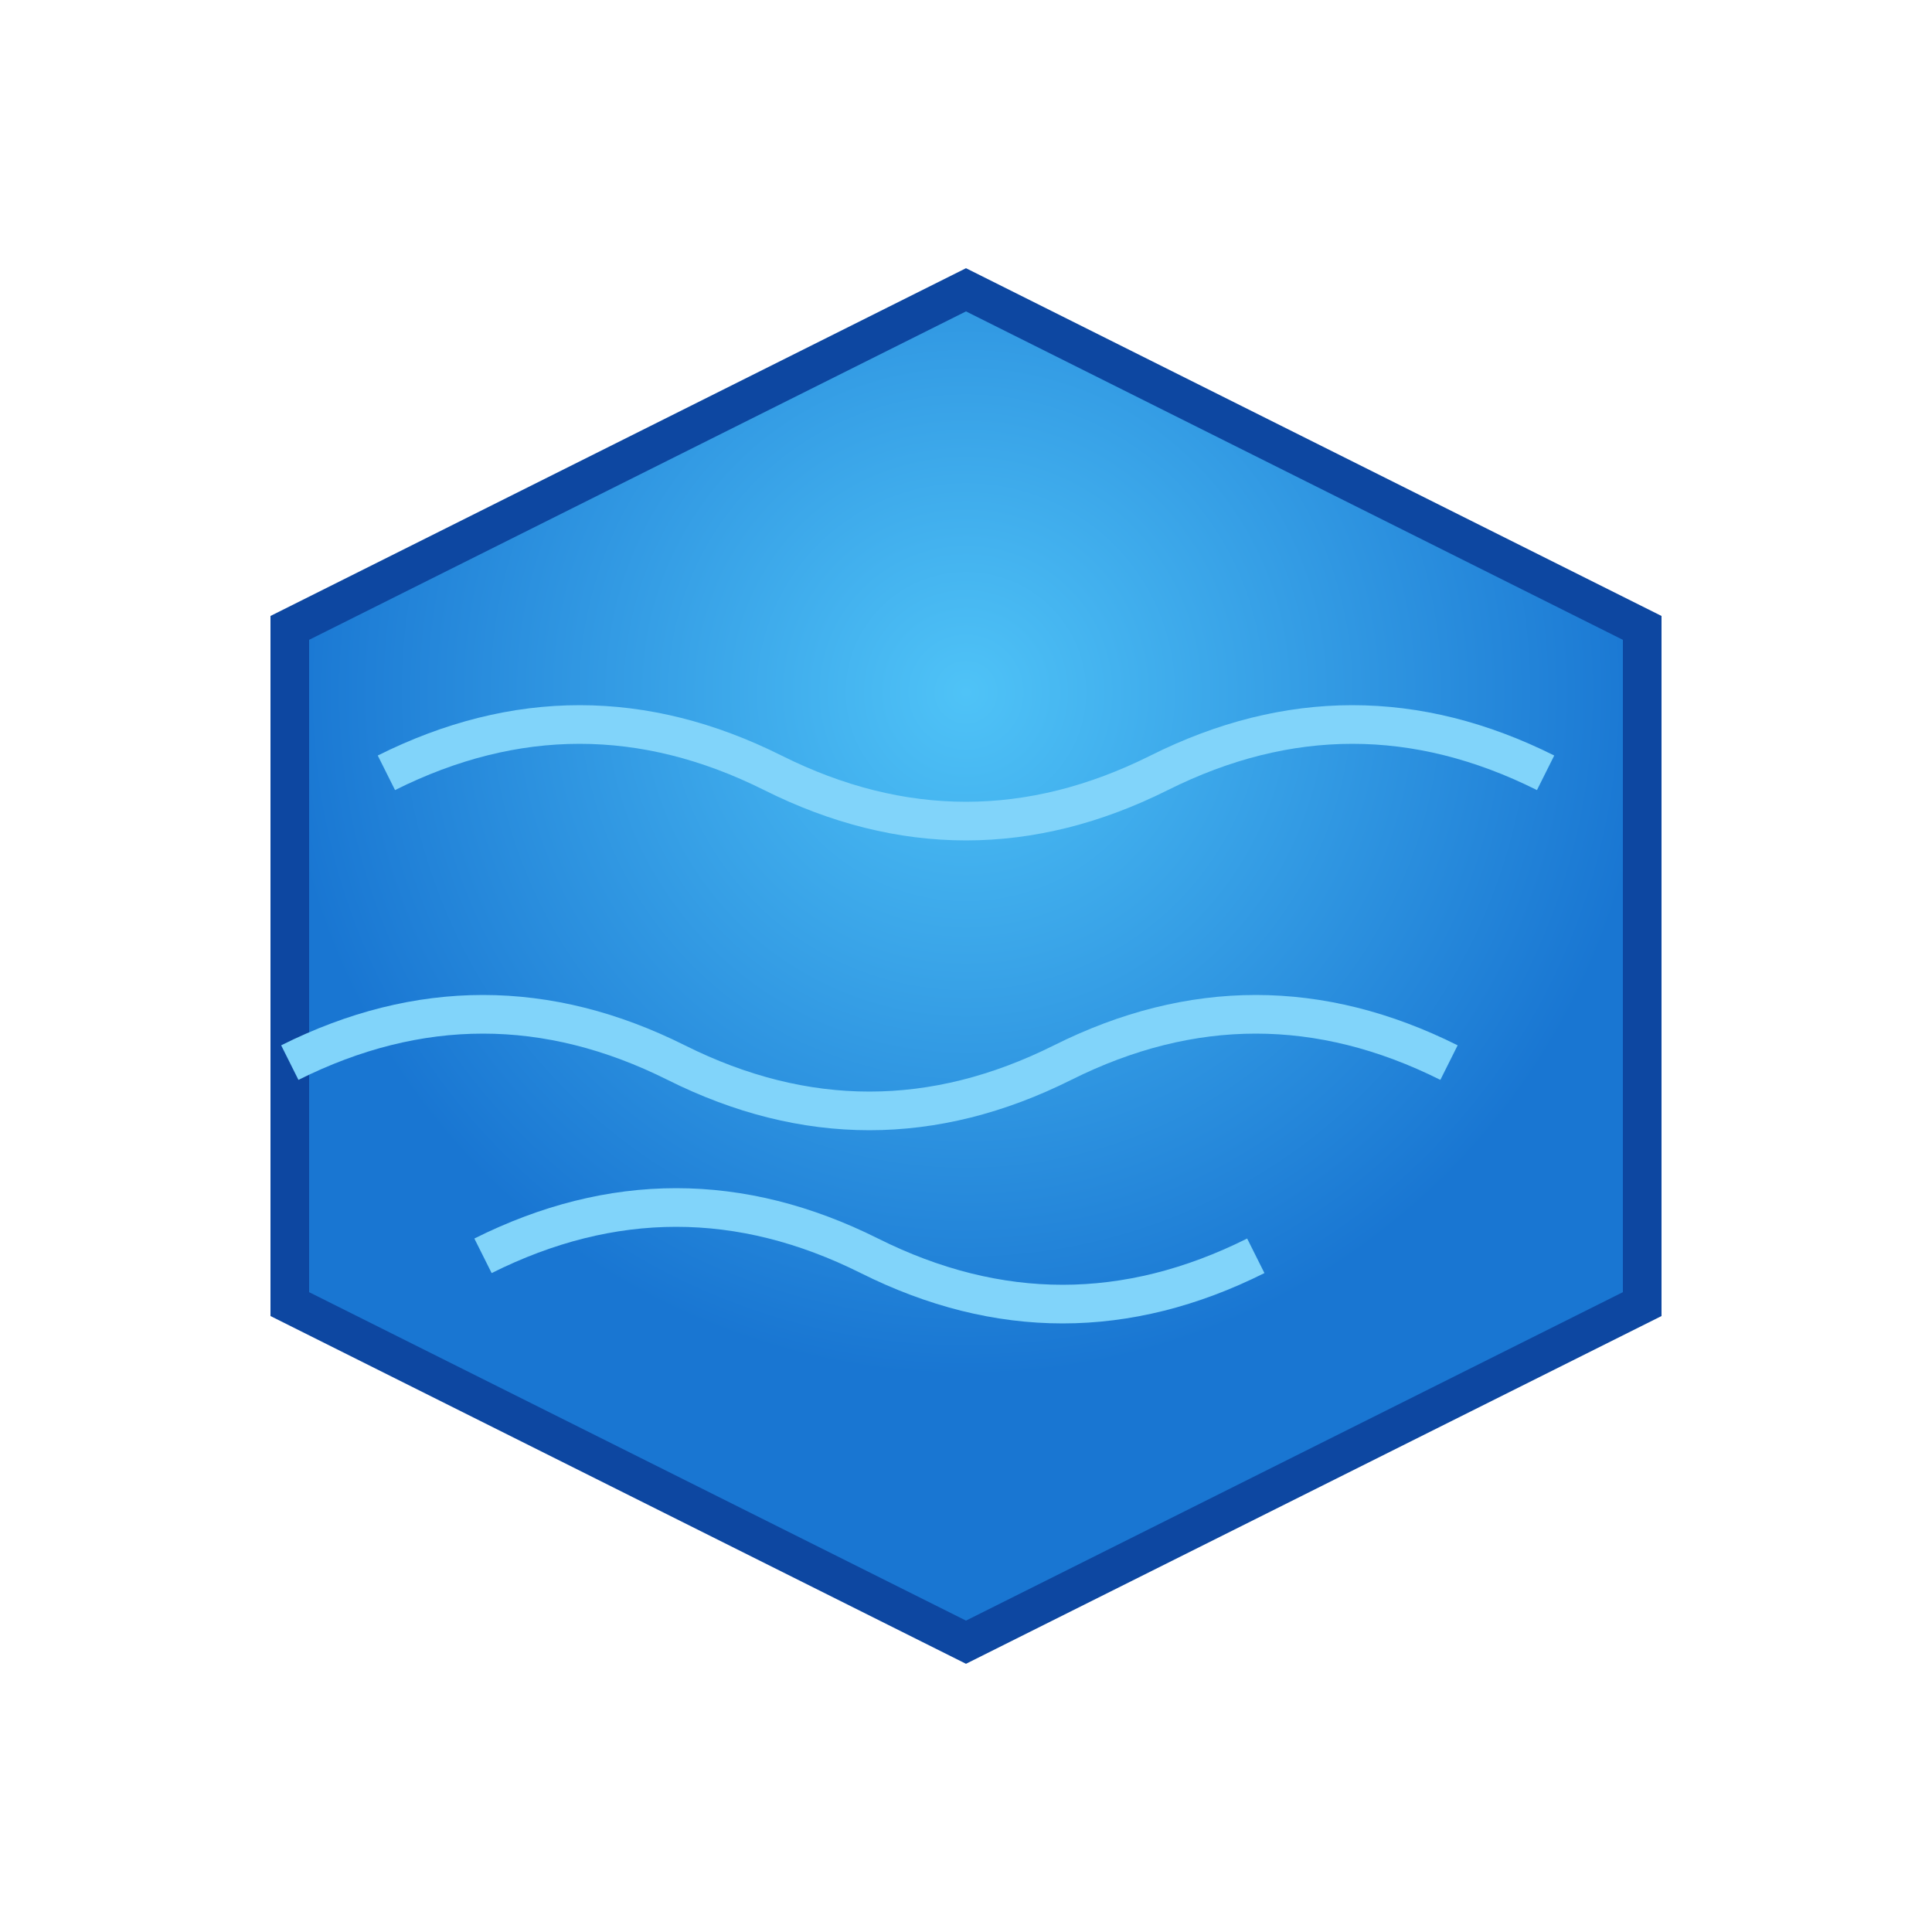
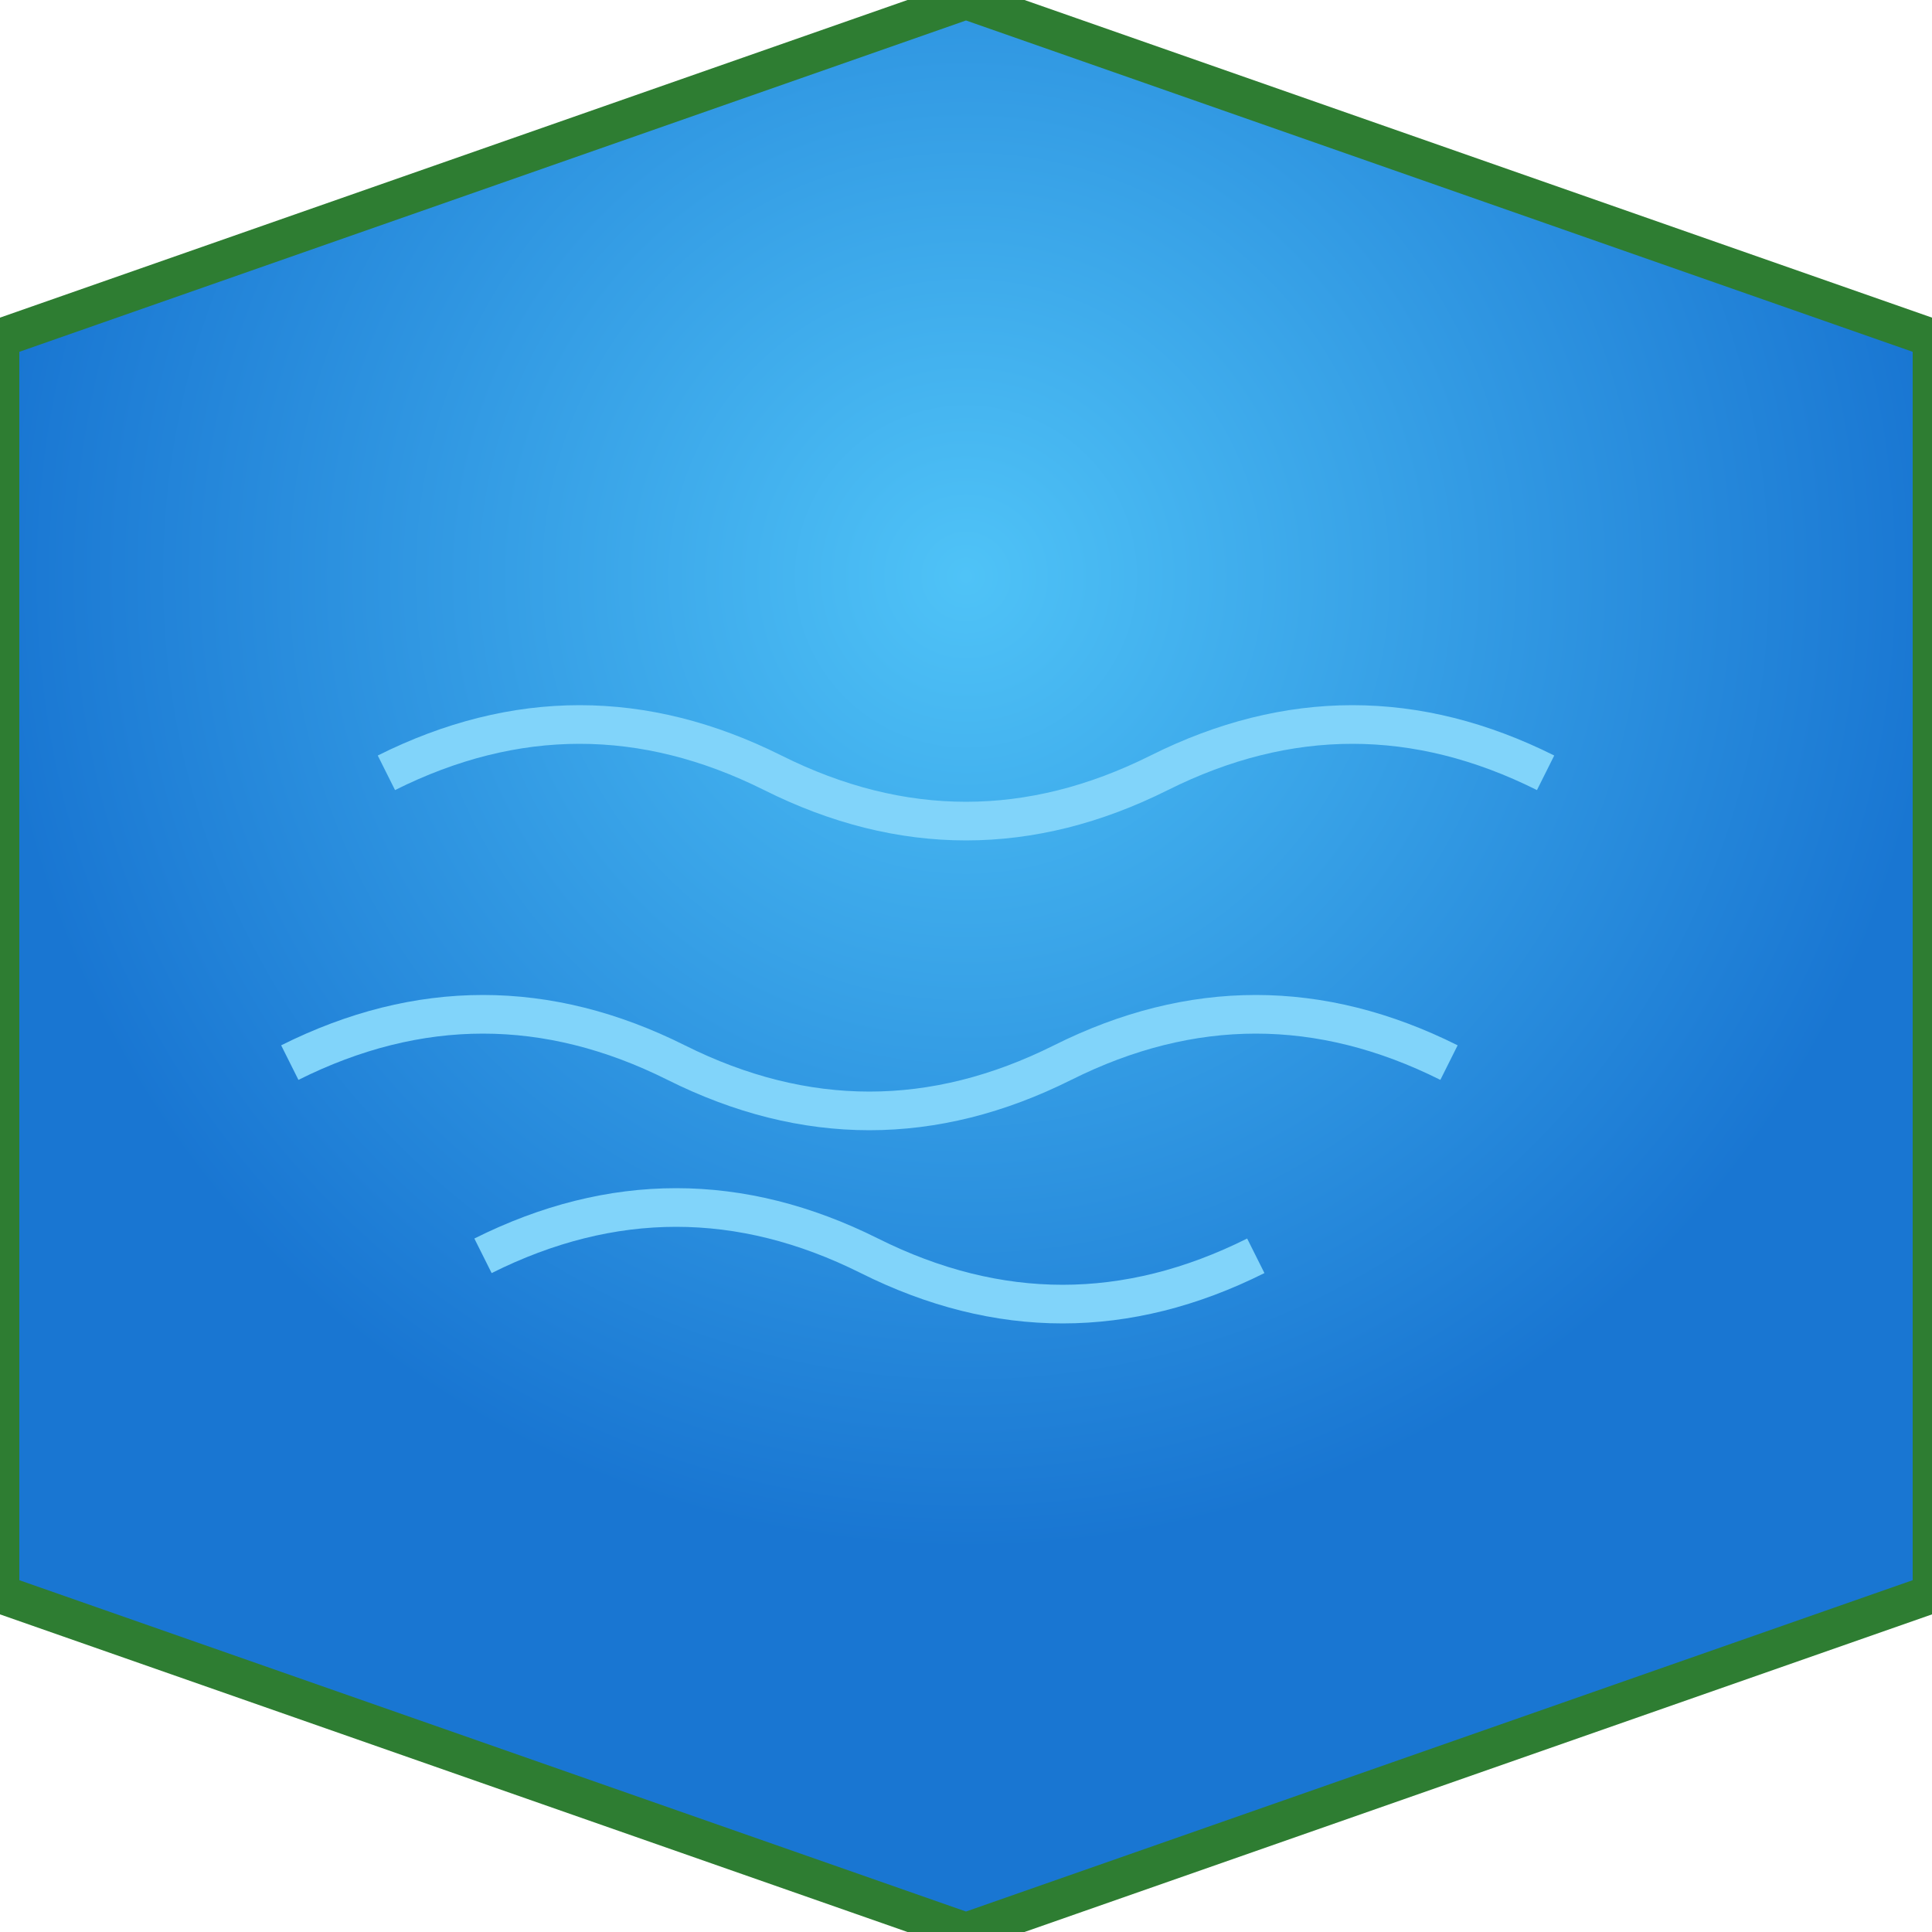
<svg xmlns="http://www.w3.org/2000/svg" viewBox="0 0 100 100">
  <defs>
    <radialGradient id="waterGrad" cx="50%" cy="30%">
      <stop offset="0%" stop-color="#4fc3f7" />
      <stop offset="100%" stop-color="#1976d2" />
    </radialGradient>
  </defs>
-   <polygon points="50,15 85,32.5 85,67.5 50,85 15,67.5 15,32.5" fill="url(#waterGrad)" stroke="#0d47a1" stroke-width="2" />
+   <polygon points="50,0 100,17.5 100,82.5 50,100 0,82.5 0,17.5" fill="url(#waterGrad)" stroke="#2e7d32" stroke-width="2" />
  <path d="M20 40 Q30 35 40 40 Q50 45 60 40 Q70 35 80 40" stroke="#81d4fa" stroke-width="2" fill="none" />
  <path d="M15 55 Q25 50 35 55 Q45 60 55 55 Q65 50 75 55" stroke="#81d4fa" stroke-width="2" fill="none" />
  <path d="M25 65 Q35 60 45 65 Q55 70 65 65" stroke="#81d4fa" stroke-width="2" fill="none" />
</svg>
